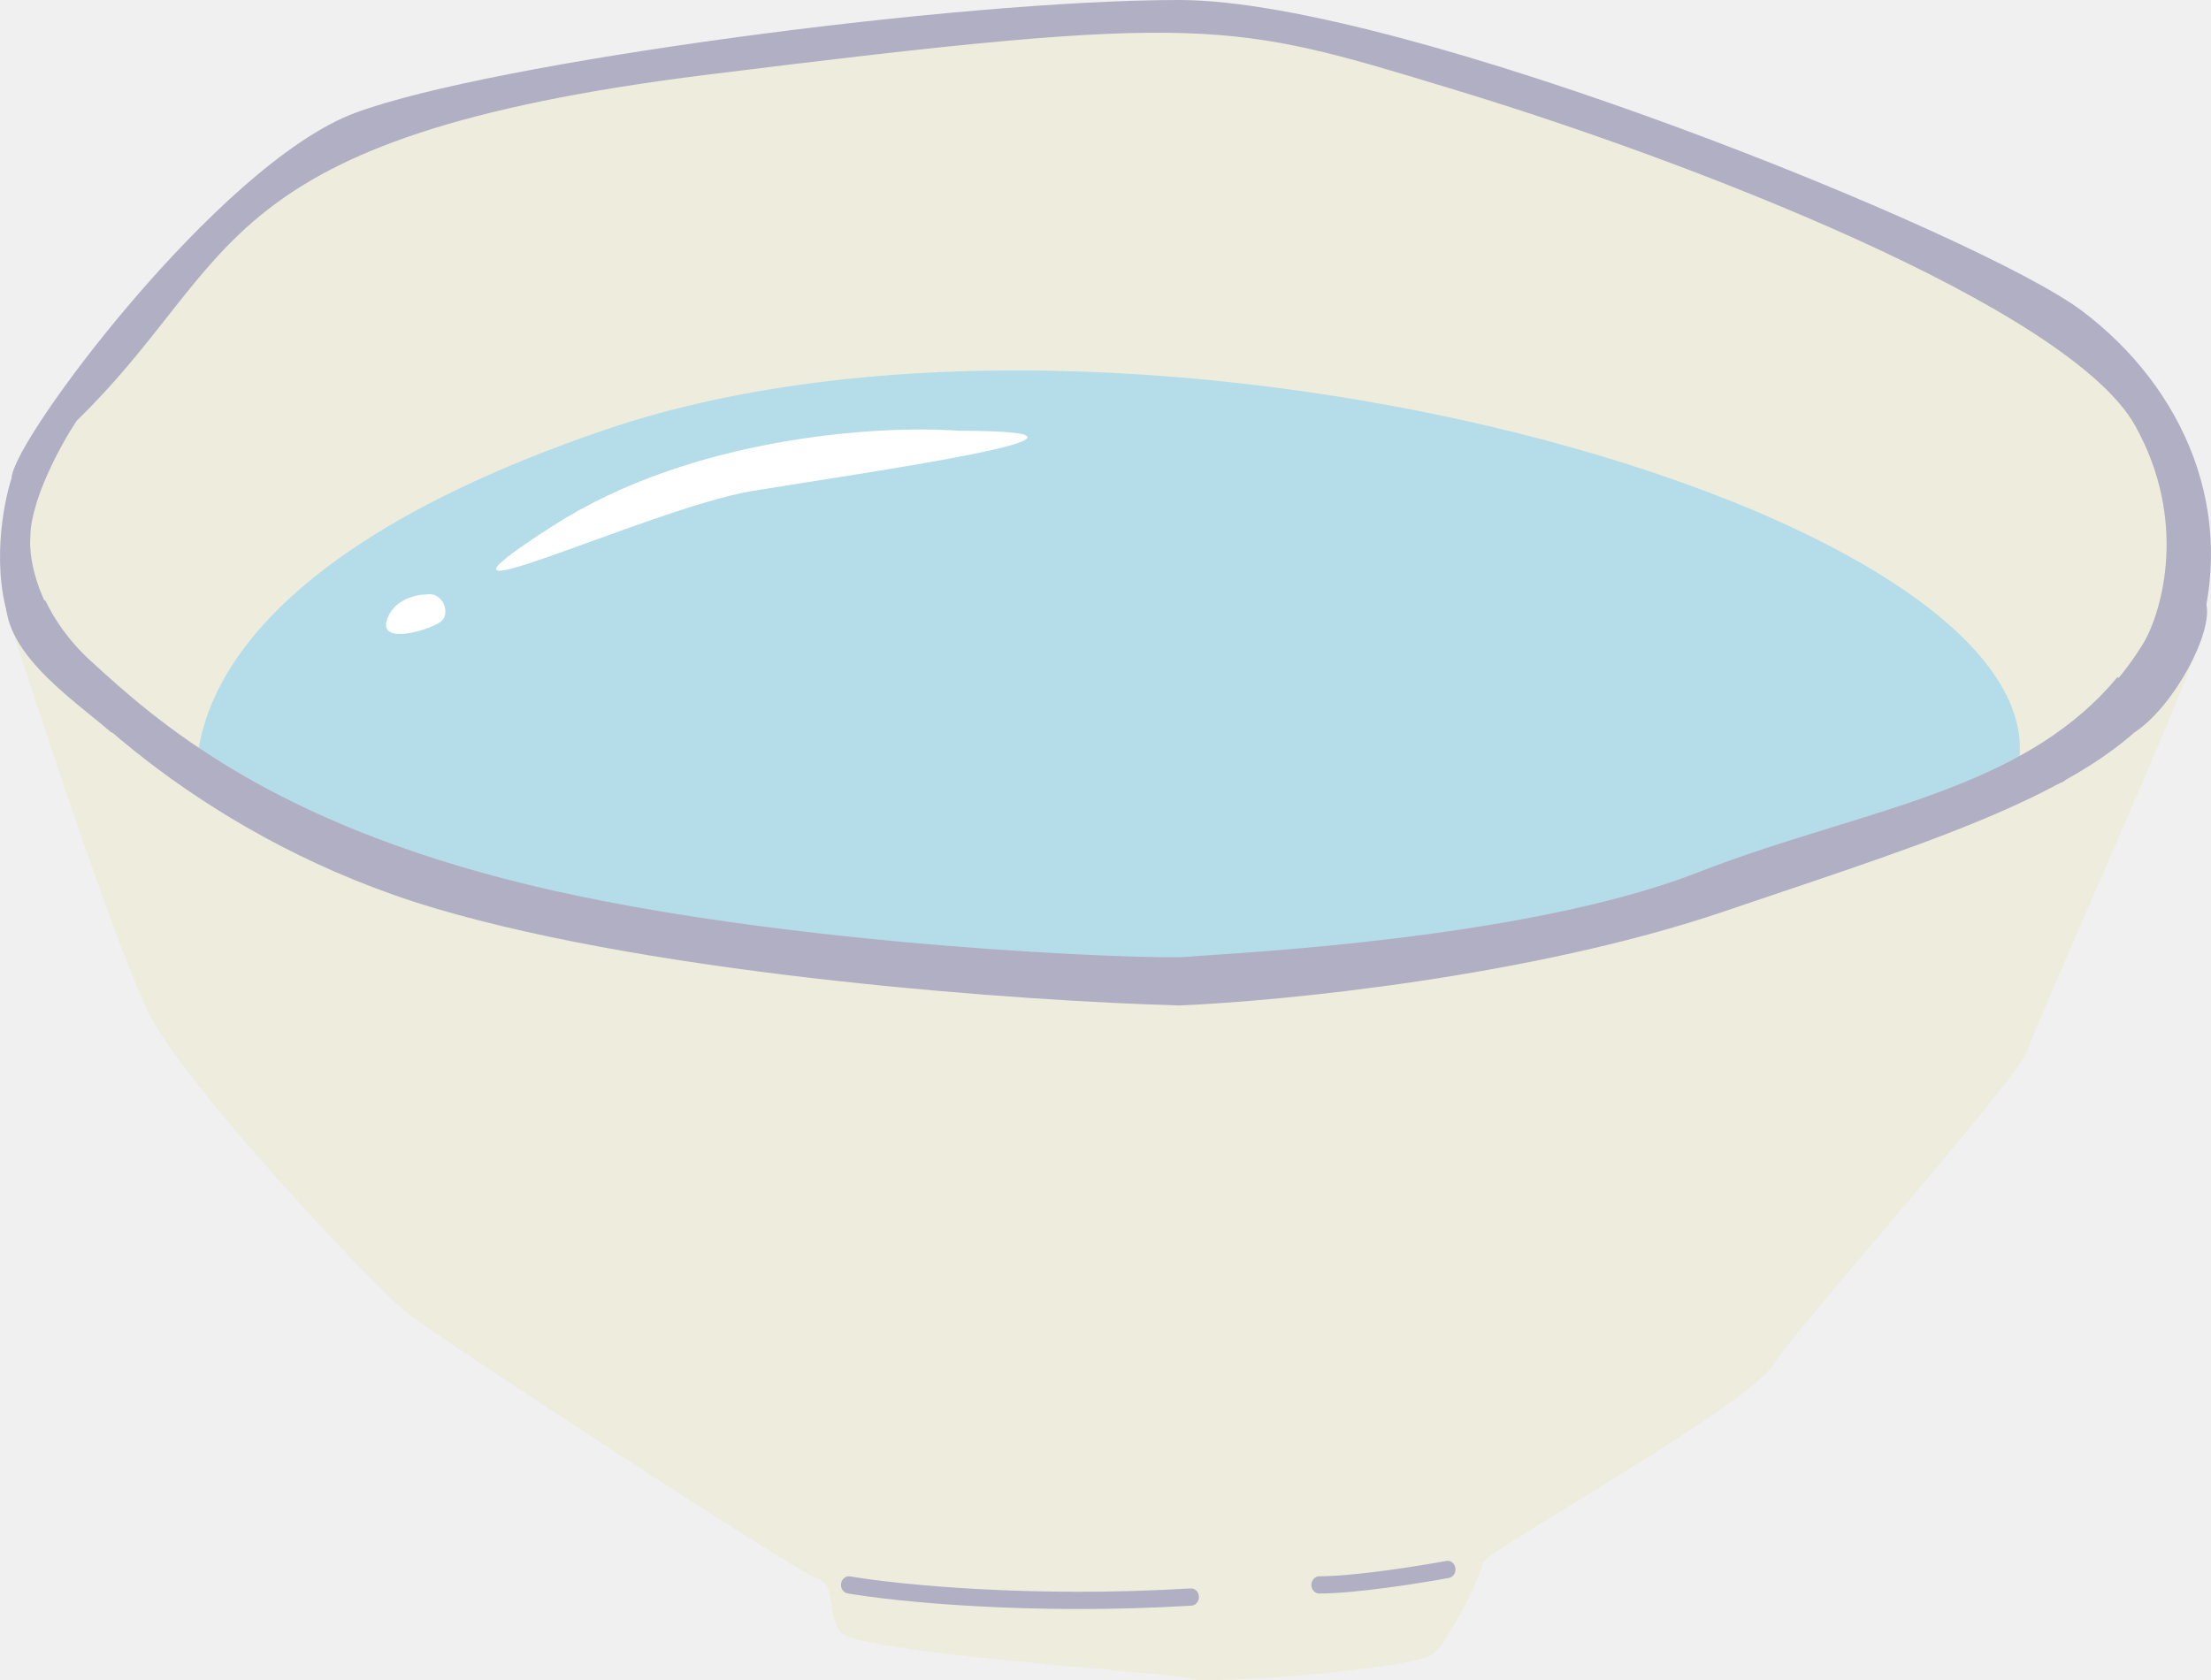
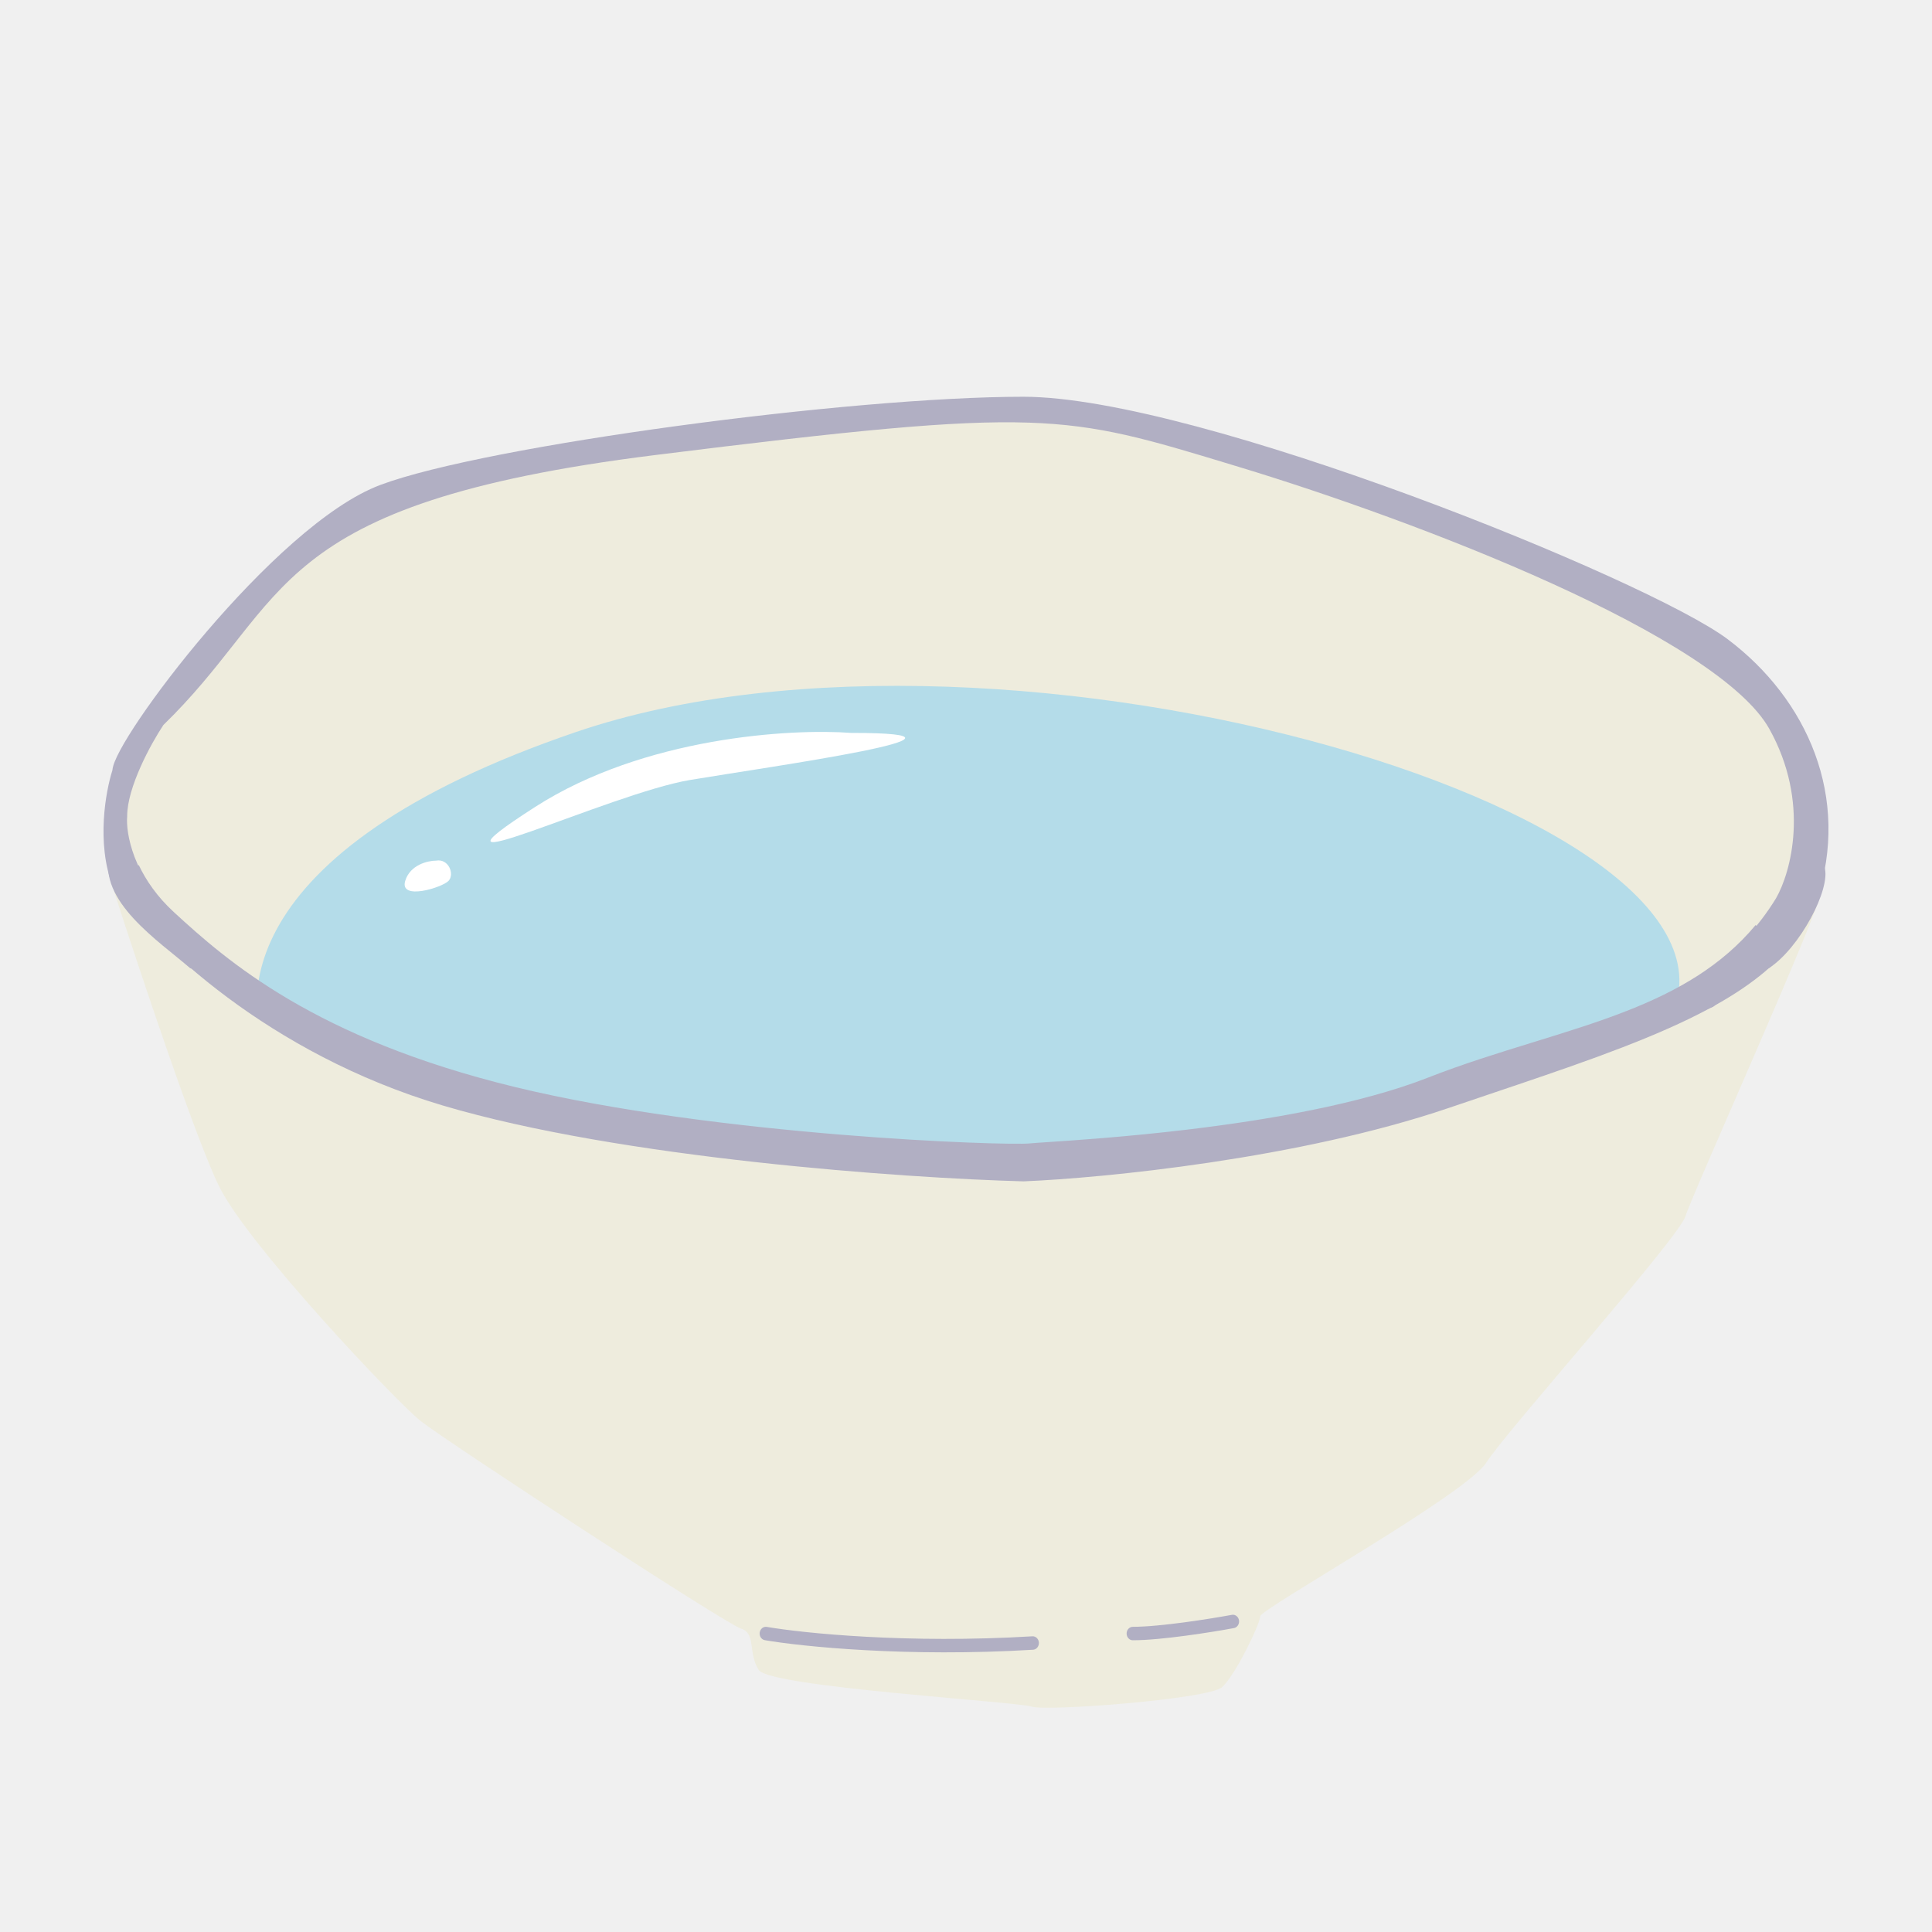
- <svg xmlns="http://www.w3.org/2000/svg" width="100" height="76" viewBox="0 0 100 76" fill="none">
-   <path d="M6.717 45.806C5.368 43.09 2.089 33.264 0.618 28.691L0.359 27.276L0.618 26.993L1.267 27.983L5.938 32.651L12.945 37.036L23.715 40.997L42.66 43.402L59.788 43.968L72.115 41.704C77.262 40.243 88.49 36.838 92.227 34.914C95.964 32.991 98.369 29.304 99.105 27.7C99.321 27.559 99.727 27.531 99.624 28.549C99.494 29.822 92.098 46.231 91.708 47.504C91.319 48.777 81.328 59.952 80.16 61.791C78.992 63.63 67.054 70.278 67.054 70.702C67.054 71.126 65.627 74.097 64.849 74.804C64.07 75.512 54.598 76.219 53.819 75.936C53.041 75.653 38.637 74.804 37.989 73.814C37.34 72.824 37.859 71.692 36.951 71.409C36.042 71.126 19.823 60.517 18.395 59.386C16.968 58.254 8.404 49.201 6.717 45.806Z" fill="#EEECDD" />
-   <path d="M19.771 40.814C9.485 37.761 2.884 31.155 0.87 28.234C-0.056 25.86 0.484 22.91 0.87 21.733C0.87 20.178 10.128 7.74 16.171 5.478C22.214 3.217 43.301 0.39 53.33 0.39C63.359 0.39 89.46 10.991 93.96 14.383C98.46 17.775 100.903 23.287 98.975 29.082C97.046 34.878 88.689 37.281 77.888 40.955C69.248 43.895 57.916 45.007 53.33 45.196C46.429 45.007 30.057 43.867 19.771 40.814Z" fill="#B1AFC3" />
-   <path fill-rule="evenodd" clip-rule="evenodd" d="M33.211 1.699C40.497 0.709 48.293 0 53.33 0C55.882 0 59.428 0.672 63.362 1.721C67.302 2.771 71.656 4.206 75.834 5.745C80.011 7.285 84.017 8.931 87.262 10.406C90.495 11.875 93.004 13.188 94.165 14.063C98.761 17.527 101.31 23.211 99.312 29.215C98.295 32.271 95.602 34.377 91.905 36.17C88.752 37.698 84.794 39.033 80.366 40.526C79.59 40.787 78.799 41.054 77.995 41.327C69.311 44.282 57.942 45.396 53.343 45.585L53.332 45.586L53.321 45.585C46.417 45.397 30.007 44.256 19.676 41.19C9.309 38.113 2.642 31.455 0.583 28.468L0.557 28.43L0.54 28.387C0.048 27.124 -0.049 25.727 0.02 24.511C0.088 23.327 0.315 22.285 0.515 21.656C0.529 21.496 0.583 21.326 0.645 21.166C0.723 20.969 0.833 20.739 0.97 20.484C1.243 19.975 1.637 19.34 2.122 18.624C3.093 17.191 4.448 15.408 5.991 13.605C7.534 11.803 9.27 9.973 11.005 8.45C12.734 6.932 14.484 5.697 16.054 5.11C19.116 3.964 25.935 2.688 33.211 1.699ZM33.3 2.473C26.014 3.463 19.268 4.731 16.288 5.847C14.836 6.39 13.162 7.558 11.456 9.056C9.755 10.55 8.044 12.352 6.517 14.136C4.99 15.92 3.653 17.679 2.7 19.086C2.223 19.79 1.846 20.4 1.59 20.877C1.461 21.116 1.367 21.315 1.306 21.471C1.275 21.549 1.255 21.612 1.243 21.66C1.237 21.684 1.233 21.702 1.231 21.715C1.229 21.727 1.229 21.733 1.229 21.733L1.229 21.733V21.8L1.208 21.863C1.027 22.418 0.802 23.414 0.736 24.559C0.672 25.69 0.764 26.937 1.184 28.039C3.185 30.915 9.706 37.423 19.866 40.438C30.101 43.476 46.424 44.617 53.327 44.806C57.907 44.617 69.192 43.506 77.781 40.584C78.589 40.308 79.383 40.041 80.162 39.778C84.593 38.284 88.502 36.966 91.612 35.458C95.275 33.682 97.726 31.689 98.637 28.95C100.496 23.364 98.16 18.023 93.756 14.703C92.666 13.882 90.225 12.597 86.985 11.125C83.757 9.658 79.767 8.018 75.603 6.483C71.439 4.949 67.106 3.521 63.191 2.478C59.269 1.432 55.792 0.779 53.33 0.779C48.337 0.779 40.575 1.484 33.3 2.473Z" fill="#B1AFC3" />
-   <path d="M3.848 30.276C1.374 28.003 0.927 25.35 1.013 24.308C1.013 22.489 2.474 19.855 3.204 18.766C10.677 11.519 9.131 5.835 31.936 2.993C54.742 0.151 55.644 0.577 65.952 3.703C76.259 6.83 93.782 13.508 96.875 19.05C99.349 23.484 98.163 27.718 97.261 29.281C93.009 36.244 84.892 36.813 76.904 39.939C68.915 43.065 55.129 43.634 53.711 43.776C52.294 43.918 35.544 43.349 23.819 40.507C12.094 37.665 6.94 33.118 3.848 30.276Z" fill="#EEECDD" />
-   <path fill-rule="evenodd" clip-rule="evenodd" d="M65.564 3.181C65.724 3.23 65.885 3.279 66.048 3.328C71.212 4.894 78.185 7.35 84.258 10.111C87.294 11.492 90.113 12.952 92.372 14.419C94.617 15.878 96.36 17.375 97.182 18.848C99.74 23.434 98.523 27.829 97.565 29.488L97.561 29.497L97.56 29.497C95.373 33.078 92.198 34.999 88.606 36.415C86.85 37.108 84.984 37.683 83.079 38.271L82.955 38.309C81.003 38.911 79.009 39.529 77.025 40.306C72.989 41.885 67.509 42.813 62.882 43.364C59.347 43.785 56.256 43.991 54.704 44.095C54.231 44.126 53.901 44.148 53.744 44.164C53.362 44.202 52.022 44.191 50.078 44.114C48.121 44.036 45.523 43.889 42.603 43.649C36.767 43.169 29.628 42.315 23.741 40.888C11.944 38.028 6.738 33.443 3.616 30.574C1.067 28.231 0.564 25.471 0.654 24.291C0.659 23.293 1.053 22.121 1.512 21.093C1.978 20.048 2.538 19.098 2.914 18.537L2.936 18.503L2.965 18.475C4.639 16.852 5.854 15.309 7.01 13.842C7.129 13.691 7.248 13.54 7.367 13.39C8.631 11.791 9.874 10.282 11.609 8.912C15.084 6.17 20.475 4.029 31.895 2.606C43.291 1.186 49.246 0.577 53.642 0.721C57.916 0.86 60.717 1.71 65.564 3.181ZM53.62 1.5C49.287 1.359 43.388 1.958 31.977 3.38C20.592 4.799 15.353 6.921 12.031 9.543C10.368 10.855 9.171 12.304 7.911 13.898C7.793 14.047 7.674 14.198 7.554 14.351C6.406 15.808 5.169 17.379 3.472 19.029C3.118 19.561 2.594 20.456 2.158 21.434C1.706 22.444 1.372 23.491 1.372 24.308V24.325L1.371 24.343C1.295 25.257 1.694 27.786 4.08 29.979C7.142 32.793 12.245 37.303 23.897 40.127C29.735 41.542 36.834 42.393 42.658 42.872C45.568 43.111 48.156 43.258 50.105 43.335C52.066 43.413 53.352 43.42 53.678 43.388C53.861 43.369 54.22 43.345 54.727 43.312C56.302 43.206 59.299 43.007 62.804 42.589C67.422 42.039 72.83 41.119 76.782 39.572C78.792 38.786 80.809 38.16 82.759 37.559L82.871 37.525C84.785 36.934 86.63 36.365 88.361 35.683C91.887 34.293 94.895 32.449 96.96 29.07C97.806 27.6 98.954 23.529 96.568 19.252C95.844 17.954 94.236 16.539 92.004 15.088C89.785 13.647 87 12.203 83.98 10.831C77.942 8.085 70.999 5.639 65.855 4.079C65.702 4.032 65.55 3.986 65.401 3.941C60.531 2.463 57.806 1.636 53.62 1.5Z" fill="#B1AFC3" />
-   <path fill-rule="evenodd" clip-rule="evenodd" d="M38.041 71.739C38.072 71.526 38.256 71.381 38.451 71.415C40.557 71.776 46.61 72.397 53.848 71.959C54.046 71.947 54.215 72.112 54.226 72.327C54.237 72.542 54.086 72.726 53.888 72.738C46.599 73.178 40.496 72.555 38.339 72.184C38.144 72.151 38.01 71.951 38.041 71.739Z" fill="#B1AFC3" />
-   <path fill-rule="evenodd" clip-rule="evenodd" d="M65.826 71.034C65.859 71.246 65.728 71.447 65.532 71.484C64.275 71.716 61.324 72.189 59.67 72.189C59.472 72.189 59.311 72.015 59.311 71.799C59.311 71.584 59.472 71.41 59.67 71.41C61.255 71.41 64.15 70.949 65.412 70.715C65.607 70.679 65.793 70.822 65.826 71.034Z" fill="#B1AFC3" />
-   <path d="M27.361 19.445C7.263 26.305 7.502 35.555 10.134 39.322L13.364 45.169C36.573 46.338 84.498 46.26 90.527 36.594C98.064 24.512 52.484 10.871 27.361 19.445Z" fill="#B4DCE9" />
-   <path d="M6.717 45.705C5.368 42.989 2.089 33.163 0.618 28.59L0.359 27.175L0.618 26.892L1.267 27.882L5.938 32.55L12.945 36.935L23.715 40.896L42.66 43.301L59.788 43.867L72.115 41.603C77.262 40.142 88.49 36.737 92.227 34.813C95.964 32.89 98.369 29.203 99.105 27.599C99.321 27.458 99.727 27.43 99.624 28.448C99.494 29.721 92.098 46.13 91.708 47.403C91.319 48.676 81.328 59.851 80.16 61.69C78.992 63.528 67.054 70.177 67.054 70.601C67.054 71.025 65.627 73.996 64.849 74.703C64.07 75.41 54.598 76.118 53.819 75.835C53.041 75.552 38.637 74.703 37.989 73.713C37.34 72.723 37.859 71.591 36.951 71.308C36.042 71.025 19.823 60.416 18.395 59.285C16.968 58.153 8.404 49.1 6.717 45.705Z" fill="#EEECDD" />
-   <path fill-rule="evenodd" clip-rule="evenodd" d="M38.041 71.638C38.072 71.425 38.256 71.28 38.451 71.313C40.557 71.675 46.61 72.296 53.848 71.858C54.046 71.846 54.215 72.011 54.226 72.226C54.237 72.441 54.086 72.625 53.888 72.637C46.599 73.077 40.496 72.454 38.339 72.083C38.144 72.05 38.01 71.85 38.041 71.638Z" fill="#B1AFC3" />
-   <path fill-rule="evenodd" clip-rule="evenodd" d="M65.826 70.932C65.859 71.144 65.728 71.346 65.532 71.382C64.275 71.615 61.324 72.088 59.67 72.088C59.472 72.088 59.311 71.913 59.311 71.698C59.311 71.483 59.472 71.308 59.67 71.308C61.255 71.308 64.15 70.847 65.412 70.614C65.607 70.577 65.793 70.72 65.826 70.932Z" fill="#B1AFC3" />
-   <path fill-rule="evenodd" clip-rule="evenodd" d="M2.044 27.148L1.506 27.709C1.963 28.616 2.639 29.575 3.616 30.472C6.738 33.342 11.943 37.927 23.741 40.786C29.628 42.213 36.767 43.068 42.603 43.548C45.523 43.788 48.121 43.935 50.078 44.013C52.022 44.09 53.361 44.101 53.744 44.062C53.9 44.047 54.23 44.025 54.703 43.993L54.703 43.993C56.256 43.89 59.347 43.684 62.882 43.262C67.509 42.711 72.988 41.784 77.025 40.204C79.009 39.428 81.002 38.81 82.954 38.208L83.079 38.169C84.983 37.582 86.85 37.006 88.606 36.314C91.558 35.15 94.229 33.645 96.301 31.157L95.776 30.625C93.813 32.986 91.262 34.438 88.361 35.581C86.629 36.264 84.785 36.833 82.871 37.423L82.871 37.423L82.758 37.458C80.809 38.059 78.792 38.684 76.782 39.471C72.83 41.017 67.422 41.937 62.804 42.488C59.299 42.905 56.302 43.105 54.726 43.21C54.22 43.244 53.86 43.268 53.678 43.286C53.352 43.319 52.066 43.312 50.105 43.234C48.156 43.156 45.568 43.01 42.657 42.771C36.833 42.291 29.735 41.441 23.897 40.026C12.245 37.201 7.142 32.692 4.08 29.877C3.102 28.979 2.459 28.025 2.044 27.148Z" fill="#B1AFC3" />
-   <path fill-rule="evenodd" clip-rule="evenodd" d="M1.227 27.999L0.706 28.541C2.898 31.606 9.507 38.07 19.676 41.089C30.008 44.155 46.417 45.296 53.321 45.484L53.332 45.484L53.343 45.484C57.943 45.295 69.311 44.181 77.995 41.226C78.799 40.953 79.59 40.686 80.366 40.424C84.794 38.932 88.752 37.597 91.905 36.069C94.167 34.972 96.054 33.757 97.41 32.28L96.885 31.748C95.627 33.111 93.845 34.274 91.612 35.357C88.502 36.865 84.593 38.183 80.162 39.677C79.384 39.939 78.59 40.207 77.781 40.482C69.192 43.405 57.907 44.515 53.328 44.705C46.424 44.515 30.102 43.375 19.866 40.337C9.777 37.343 3.276 30.904 1.227 27.999Z" fill="#B1AFC3" />
-   <path d="M1.077 28.74L2.153 27.96L5.742 31.858L11.126 35.755L20.098 39.653L34.095 42.381L47.374 43.55L59.577 43.16L72.497 41.212L83.623 37.704L92.236 34.196L95.825 31.078L96.902 32.248L93.313 35.366L85.417 38.483L72.138 42.771L60.294 44.719L52.399 45.109L35.172 43.94L21.175 41.212L12.561 38.094L6.819 33.807L1.077 28.74Z" fill="#B1AFC3" />
-   <path d="M0.359 26.503C-0.359 29.231 3.23 31.569 5.025 33.128L6.46 33.518L4.307 31.569L1.436 27.282C1.316 26.373 0.784 24.888 0.359 26.503Z" fill="#B1AFC3" />
-   <path d="M99.773 27.282C100.152 28.516 98.338 31.959 96.543 33.128L94.749 32.738L96.543 30.4L98.338 27.672C98.696 27.282 99.486 26.347 99.773 27.282Z" fill="#B1AFC3" />
-   <path d="M25.029 23.774C31.346 19.721 39.864 19.227 43.333 19.487C52.664 19.487 38.667 21.436 34.002 22.216C29.336 22.995 17.134 28.841 25.029 23.774Z" fill="white" />
-   <path d="M17.492 28.061C17.779 27.126 18.808 26.892 19.287 26.892C20.005 26.764 20.363 27.672 20.005 28.061C19.646 28.451 17.133 29.231 17.492 28.061Z" fill="white" />
+ <svg xmlns="http://www.w3.org/2000/svg" width="112" height="112" viewBox="0 0 112 112" fill="none">
+   <path d="M12.717 68.806C11.367 66.091 8.089 56.264 6.618 51.691L6.359 50.276L6.618 49.993L7.267 50.983L11.938 55.651L18.945 60.036L29.715 63.997L48.66 66.402L65.788 66.968L78.115 64.704C83.262 63.243 94.49 59.838 98.227 57.914C101.964 55.991 104.369 52.304 105.105 50.7C105.321 50.559 105.727 50.531 105.624 51.549C105.494 52.822 98.098 69.231 97.708 70.504C97.319 71.777 87.328 82.952 86.16 84.791C84.992 86.629 73.054 93.278 73.054 93.702C73.054 94.126 71.627 97.097 70.849 97.804C70.07 98.512 60.598 99.219 59.819 98.936C59.041 98.653 44.637 97.804 43.989 96.814C43.34 95.824 43.859 94.692 42.951 94.409C42.042 94.126 25.823 83.517 24.395 82.386C22.968 81.254 14.404 72.201 12.717 68.806Z" fill="#EEECDD" />
+   <path d="M25.771 63.814C15.485 60.761 8.884 54.156 6.87 51.234C5.944 48.86 6.484 45.91 6.87 44.733C6.87 43.178 16.128 30.739 22.171 28.478C28.214 26.216 49.301 23.39 59.33 23.39C69.359 23.39 95.46 33.99 99.96 37.383C104.46 40.775 106.903 46.287 104.975 52.083C103.046 57.878 94.689 60.281 83.888 63.955C75.248 66.895 63.916 68.007 59.33 68.196C52.429 68.007 36.057 66.867 25.771 63.814Z" fill="#B1AFC3" />
+   <path fill-rule="evenodd" clip-rule="evenodd" d="M39.211 24.699C46.497 23.709 54.293 23 59.33 23C61.882 23 65.428 23.672 69.362 24.721C73.302 25.771 77.656 27.206 81.834 28.745C86.011 30.285 90.017 31.931 93.262 33.406C96.495 34.875 99.004 36.188 100.165 37.063C104.761 40.527 107.31 46.211 105.312 52.215C104.295 55.271 101.602 57.377 97.905 59.17C94.752 60.698 90.794 62.033 86.366 63.526C85.59 63.787 84.799 64.054 83.995 64.327C75.311 67.282 63.942 68.396 59.343 68.585L59.332 68.586L59.321 68.585C52.417 68.397 36.007 67.256 25.676 64.19C15.309 61.113 8.642 54.455 6.583 51.468L6.557 51.43L6.54 51.386C6.048 50.124 5.951 48.727 6.02 47.511C6.088 46.327 6.315 45.285 6.515 44.656C6.529 44.496 6.583 44.326 6.645 44.166C6.723 43.969 6.833 43.739 6.97 43.484C7.243 42.975 7.637 42.34 8.122 41.624C9.093 40.191 10.448 38.408 11.991 36.605C13.534 34.803 15.27 32.973 17.005 31.45C18.734 29.932 20.484 28.697 22.054 28.11C25.116 26.964 31.935 25.688 39.211 24.699ZM39.3 25.473C32.014 26.463 25.268 27.731 22.288 28.847C20.836 29.39 19.163 30.558 17.456 32.056C15.755 33.55 14.044 35.352 12.517 37.136C10.99 38.92 9.653 40.679 8.7 42.086C8.223 42.79 7.846 43.4 7.59 43.877C7.461 44.116 7.367 44.315 7.306 44.471C7.275 44.549 7.255 44.612 7.243 44.66C7.237 44.684 7.233 44.702 7.231 44.715C7.229 44.727 7.229 44.733 7.229 44.733L7.229 44.733V44.8L7.208 44.863C7.027 45.418 6.802 46.414 6.736 47.559C6.672 48.69 6.764 49.937 7.184 51.039C9.185 53.914 15.706 60.423 25.866 63.438C36.101 66.476 52.424 67.617 59.327 67.806C63.907 67.617 75.192 66.506 83.781 63.584C84.589 63.308 85.383 63.041 86.162 62.778C90.593 61.284 94.502 59.966 97.612 58.458C101.275 56.682 103.726 54.689 104.637 51.95C106.496 46.364 104.16 41.023 99.756 37.703C98.666 36.882 96.225 35.597 92.985 34.125C89.757 32.658 85.767 31.018 81.603 29.483C77.439 27.949 73.106 26.521 69.191 25.478C65.269 24.432 61.792 23.779 59.33 23.779C54.337 23.779 46.575 24.484 39.3 25.473Z" fill="#B1AFC3" />
+   <path d="M9.848 53.276C7.374 51.002 6.927 48.35 7.013 47.308C7.013 45.489 8.474 42.855 9.204 41.766C16.677 34.519 15.131 28.835 37.936 25.993C60.742 23.151 61.644 23.577 71.952 26.703C82.259 29.83 99.782 36.508 102.875 42.05C105.349 46.484 104.163 50.718 103.261 52.281C99.009 59.244 90.892 59.813 82.904 62.939C74.915 66.065 61.129 66.634 59.711 66.776C58.294 66.918 41.544 66.349 29.819 63.507C18.094 60.665 12.94 56.118 9.848 53.276Z" fill="#EEECDD" />
+   <path fill-rule="evenodd" clip-rule="evenodd" d="M71.564 26.181C71.724 26.23 71.885 26.279 72.048 26.328C77.212 27.894 84.185 30.351 90.258 33.111C93.294 34.492 96.113 35.952 98.372 37.419C100.617 38.878 102.36 40.375 103.182 41.848C105.74 46.434 104.523 50.829 103.565 52.489L103.56 52.497L103.56 52.497C101.373 56.078 98.198 57.999 94.606 59.415C92.85 60.108 90.984 60.683 89.079 61.271L88.955 61.309C87.003 61.911 85.009 62.529 83.025 63.306C78.989 64.885 73.509 65.813 68.882 66.364C65.347 66.785 62.256 66.991 60.704 67.095C60.231 67.126 59.901 67.148 59.744 67.164C59.362 67.202 58.022 67.192 56.078 67.114C54.121 67.036 51.523 66.889 48.603 66.649C42.767 66.169 35.628 65.315 29.741 63.888C17.944 61.028 12.738 56.443 9.616 53.574C7.067 51.231 6.564 48.471 6.654 47.291C6.659 46.293 7.053 45.121 7.512 44.093C7.978 43.048 8.538 42.098 8.914 41.537L8.936 41.503L8.965 41.475C10.639 39.852 11.854 38.309 13.01 36.842C13.129 36.691 13.248 36.54 13.367 36.39C14.631 34.791 15.874 33.282 17.609 31.912C21.084 29.17 26.475 27.029 37.895 25.606C49.291 24.186 55.246 23.578 59.642 23.721C63.916 23.86 66.717 24.71 71.564 26.181ZM59.62 24.5C55.287 24.359 49.388 24.958 37.977 26.38C26.592 27.799 21.353 29.921 18.031 32.543C16.368 33.855 15.171 35.304 13.911 36.898C13.793 37.047 13.674 37.198 13.554 37.351C12.406 38.808 11.169 40.379 9.472 42.029C9.118 42.562 8.594 43.456 8.158 44.434C7.706 45.444 7.372 46.491 7.372 47.308V47.325L7.371 47.343C7.295 48.257 7.694 50.786 10.08 52.979C13.142 55.793 18.245 60.303 29.897 63.127C35.735 64.542 42.834 65.393 48.658 65.872C51.568 66.111 54.156 66.258 56.105 66.335C58.066 66.413 59.352 66.42 59.678 66.388C59.861 66.369 60.22 66.345 60.727 66.312C62.302 66.207 65.299 66.007 68.804 65.589C73.422 65.039 78.83 64.119 82.782 62.572C84.792 61.786 86.809 61.16 88.759 60.559L88.871 60.525C90.785 59.934 92.63 59.365 94.361 58.683C97.887 57.293 100.895 55.449 102.96 52.07C103.806 50.6 104.954 46.529 102.568 42.252C101.844 40.954 100.236 39.539 98.004 38.089C95.785 36.647 93 35.203 89.98 33.831C83.942 31.085 76.999 28.639 71.855 27.079C71.702 27.032 71.55 26.986 71.401 26.941C66.531 25.463 63.806 24.636 59.62 24.5Z" fill="#B1AFC3" />
+   <path fill-rule="evenodd" clip-rule="evenodd" d="M44.041 94.739C44.072 94.526 44.256 94.381 44.451 94.415C46.557 94.776 52.61 95.397 59.848 94.959C60.046 94.947 60.215 95.112 60.226 95.327C60.237 95.542 60.086 95.726 59.888 95.738C52.599 96.178 46.496 95.555 44.339 95.184C44.144 95.151 44.01 94.951 44.041 94.739Z" fill="#B1AFC3" />
+   <path fill-rule="evenodd" clip-rule="evenodd" d="M71.826 94.034C71.859 94.246 71.728 94.447 71.532 94.484C70.275 94.716 67.323 95.189 65.67 95.189C65.472 95.189 65.311 95.015 65.311 94.799C65.311 94.584 65.472 94.41 65.67 94.41C67.255 94.41 70.15 93.949 71.412 93.715C71.607 93.679 71.793 93.822 71.826 94.034Z" fill="#B1AFC3" />
+   <path d="M33.361 42.446C13.263 49.305 13.502 58.555 16.134 62.322L19.364 68.168C42.573 69.338 90.498 69.26 96.527 59.594C104.064 47.512 58.484 33.871 33.361 42.446Z" fill="#B4DCE9" />
+   <path d="M12.717 68.705C11.367 65.99 8.089 56.163 6.618 51.59L6.359 50.175L6.618 49.892L7.267 50.882L11.938 55.55L18.945 59.935L29.715 63.896L48.66 66.301L65.788 66.867L78.115 64.603C83.262 63.142 94.49 59.737 98.227 57.813C101.964 55.89 104.369 52.203 105.105 50.599C105.321 50.458 105.727 50.43 105.624 51.448C105.494 52.721 98.098 69.13 97.708 70.403C97.319 71.676 87.328 82.851 86.16 84.69C84.992 86.528 73.054 93.177 73.054 93.601C73.054 94.025 71.627 96.996 70.849 97.703C70.07 98.41 60.598 99.118 59.819 98.835C59.041 98.552 44.637 97.703 43.989 96.713C43.34 95.723 43.859 94.591 42.951 94.308C42.042 94.025 25.823 83.416 24.395 82.285C22.968 81.153 14.404 72.1 12.717 68.705Z" fill="#EEECDD" />
+   <path fill-rule="evenodd" clip-rule="evenodd" d="M44.041 94.638C44.072 94.425 44.256 94.28 44.451 94.313C46.557 94.675 52.61 95.296 59.848 94.858C60.046 94.846 60.215 95.011 60.226 95.226C60.237 95.441 60.086 95.625 59.888 95.637C52.599 96.077 46.496 95.454 44.339 95.083C44.144 95.05 44.01 94.85 44.041 94.638Z" fill="#B1AFC3" />
+   <path fill-rule="evenodd" clip-rule="evenodd" d="M71.826 93.932C71.859 94.144 71.728 94.346 71.532 94.382C70.275 94.615 67.323 95.088 65.67 95.088C65.472 95.088 65.311 94.913 65.311 94.698C65.311 94.483 65.472 94.308 65.67 94.308C67.255 94.308 70.15 93.847 71.412 93.614C71.607 93.577 71.793 93.72 71.826 93.932Z" fill="#B1AFC3" />
+   <path fill-rule="evenodd" clip-rule="evenodd" d="M8.044 50.148L7.506 50.709C7.963 51.616 8.639 52.575 9.616 53.472C12.738 56.342 17.943 60.927 29.741 63.786C35.628 65.213 42.767 66.068 48.603 66.548C51.523 66.788 54.121 66.935 56.078 67.013C58.022 67.09 59.361 67.101 59.744 67.062C59.9 67.047 60.23 67.025 60.703 66.993L60.703 66.993C62.256 66.89 65.347 66.683 68.882 66.262C73.509 65.711 78.988 64.784 83.025 63.204C85.009 62.428 87.002 61.81 88.954 61.208L89.079 61.169C90.983 60.582 92.85 60.006 94.606 59.314C97.558 58.15 100.229 56.645 102.301 54.157L101.776 53.626C99.813 55.986 97.262 57.438 94.361 58.581C92.629 59.264 90.785 59.833 88.871 60.423L88.871 60.423L88.758 60.458C86.809 61.059 84.792 61.684 82.782 62.471C78.83 64.017 73.422 64.937 68.804 65.488C65.299 65.905 62.302 66.105 60.726 66.21C60.22 66.244 59.86 66.268 59.678 66.286C59.352 66.319 58.066 66.312 56.105 66.234C54.156 66.156 51.568 66.01 48.657 65.771C42.833 65.291 35.735 64.441 29.897 63.026C18.244 60.201 13.142 55.692 10.08 52.877C9.102 51.979 8.459 51.025 8.044 50.148Z" fill="#B1AFC3" />
+   <path fill-rule="evenodd" clip-rule="evenodd" d="M7.227 50.999L6.706 51.541C8.898 54.606 15.507 61.07 25.676 64.089C36.008 67.155 52.417 68.296 59.321 68.484L59.332 68.484L59.343 68.484C63.943 68.295 75.311 67.181 83.995 64.226C84.799 63.953 85.59 63.686 86.366 63.424C90.794 61.932 94.752 60.597 97.905 59.069C100.167 57.972 102.054 56.757 103.41 55.28L102.885 54.748C101.627 56.111 99.845 57.274 97.612 58.357C94.502 59.865 90.593 61.183 86.162 62.677C85.384 62.939 84.59 63.207 83.781 63.482C75.192 66.405 63.907 67.515 59.328 67.705C52.424 67.515 36.102 66.375 25.866 63.337C15.777 60.343 9.276 53.904 7.227 50.999Z" fill="#B1AFC3" />
+   <path d="M7.077 51.74L8.153 50.96L11.742 54.858L17.126 58.755L26.098 62.653L40.095 65.381L53.374 66.55L65.577 66.16L78.497 64.212L89.623 60.704L98.236 57.196L101.825 54.078L102.902 55.248L99.313 58.366L91.417 61.483L78.138 65.771L66.294 67.719L58.399 68.109L41.172 66.94L27.175 64.212L18.561 61.094L12.819 56.807L7.077 51.74Z" fill="#B1AFC3" />
+   <path d="M6.359 49.502C5.641 52.231 9.23 54.569 11.025 56.128L12.46 56.518L10.307 54.569L7.436 50.282C7.316 49.373 6.784 47.888 6.359 49.502Z" fill="#B1AFC3" />
+   <path d="M105.773 50.282C106.152 51.516 104.337 54.959 102.543 56.128L100.749 55.738L102.543 53.4L104.337 50.672C104.696 50.282 105.486 49.347 105.773 50.282Z" fill="#B1AFC3" />
+   <path d="M31.029 46.775C37.346 42.721 45.864 42.227 49.333 42.487C58.664 42.487 44.667 44.436 40.002 45.216C35.336 45.995 23.134 51.841 31.029 46.775Z" fill="white" />
+   <path d="M23.492 51.062C23.779 50.126 24.808 49.892 25.287 49.892C26.005 49.764 26.363 50.672 26.005 51.062C25.646 51.451 23.133 52.231 23.492 51.062Z" fill="white" />
</svg>
